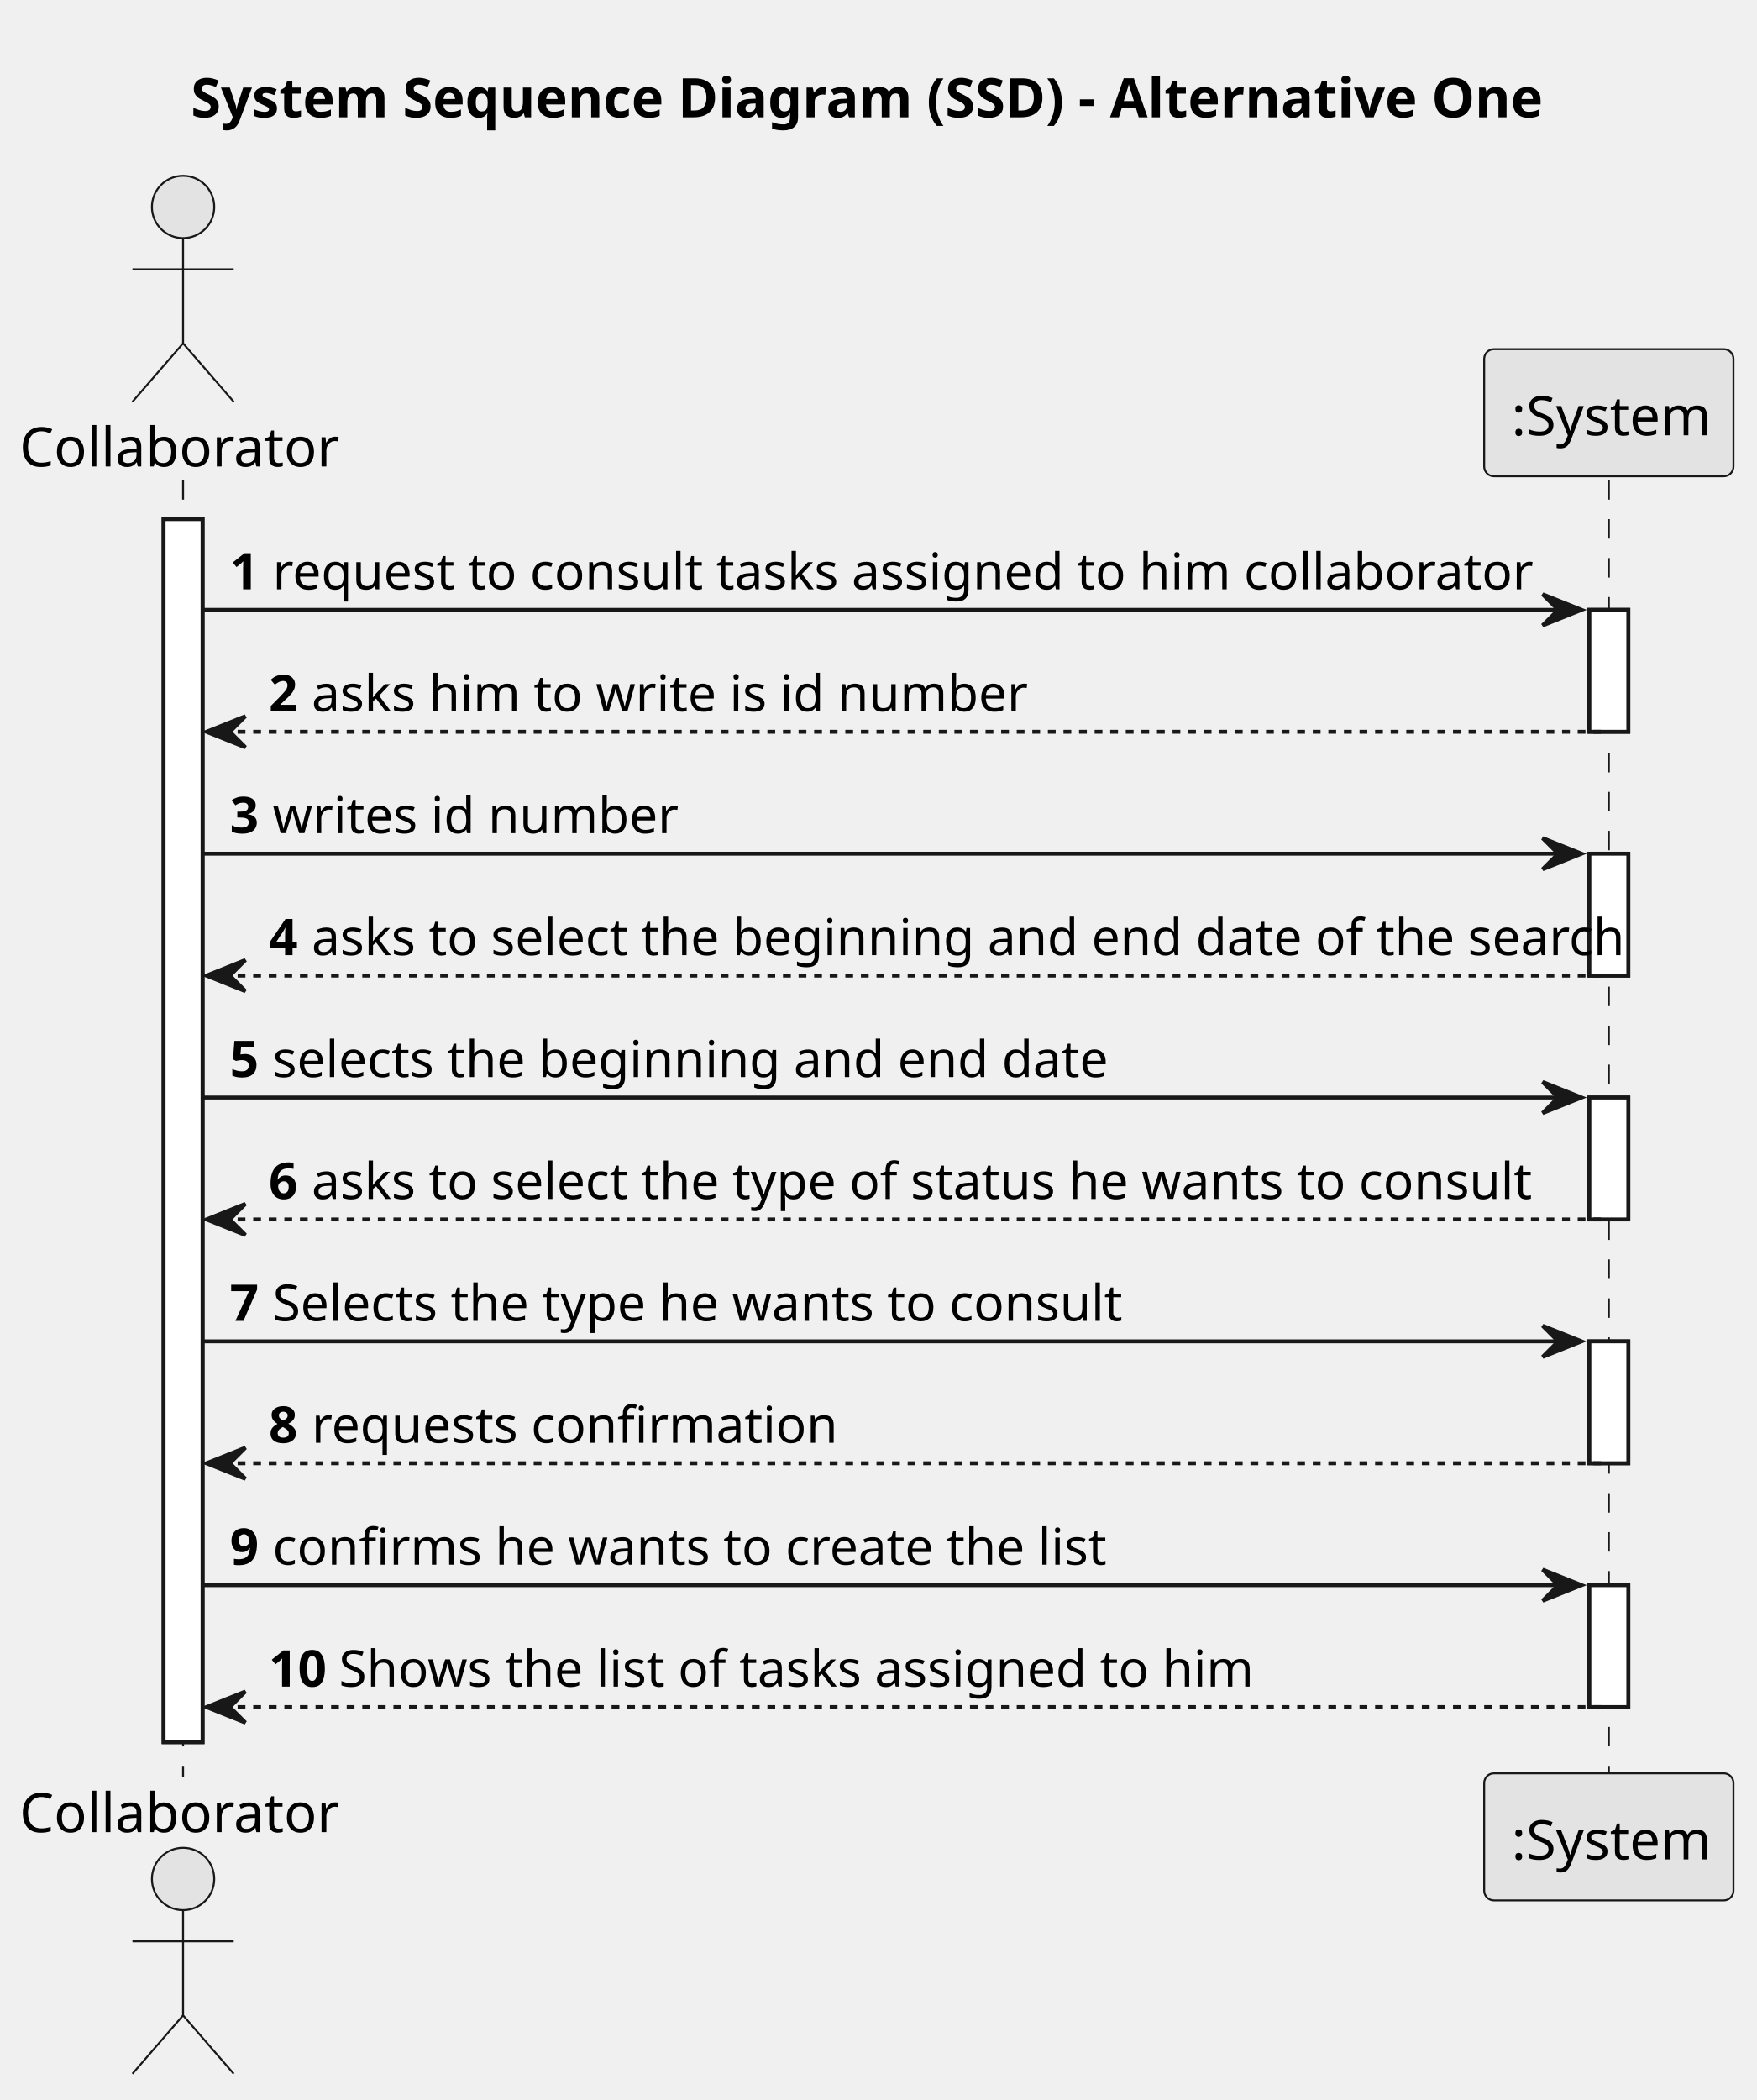
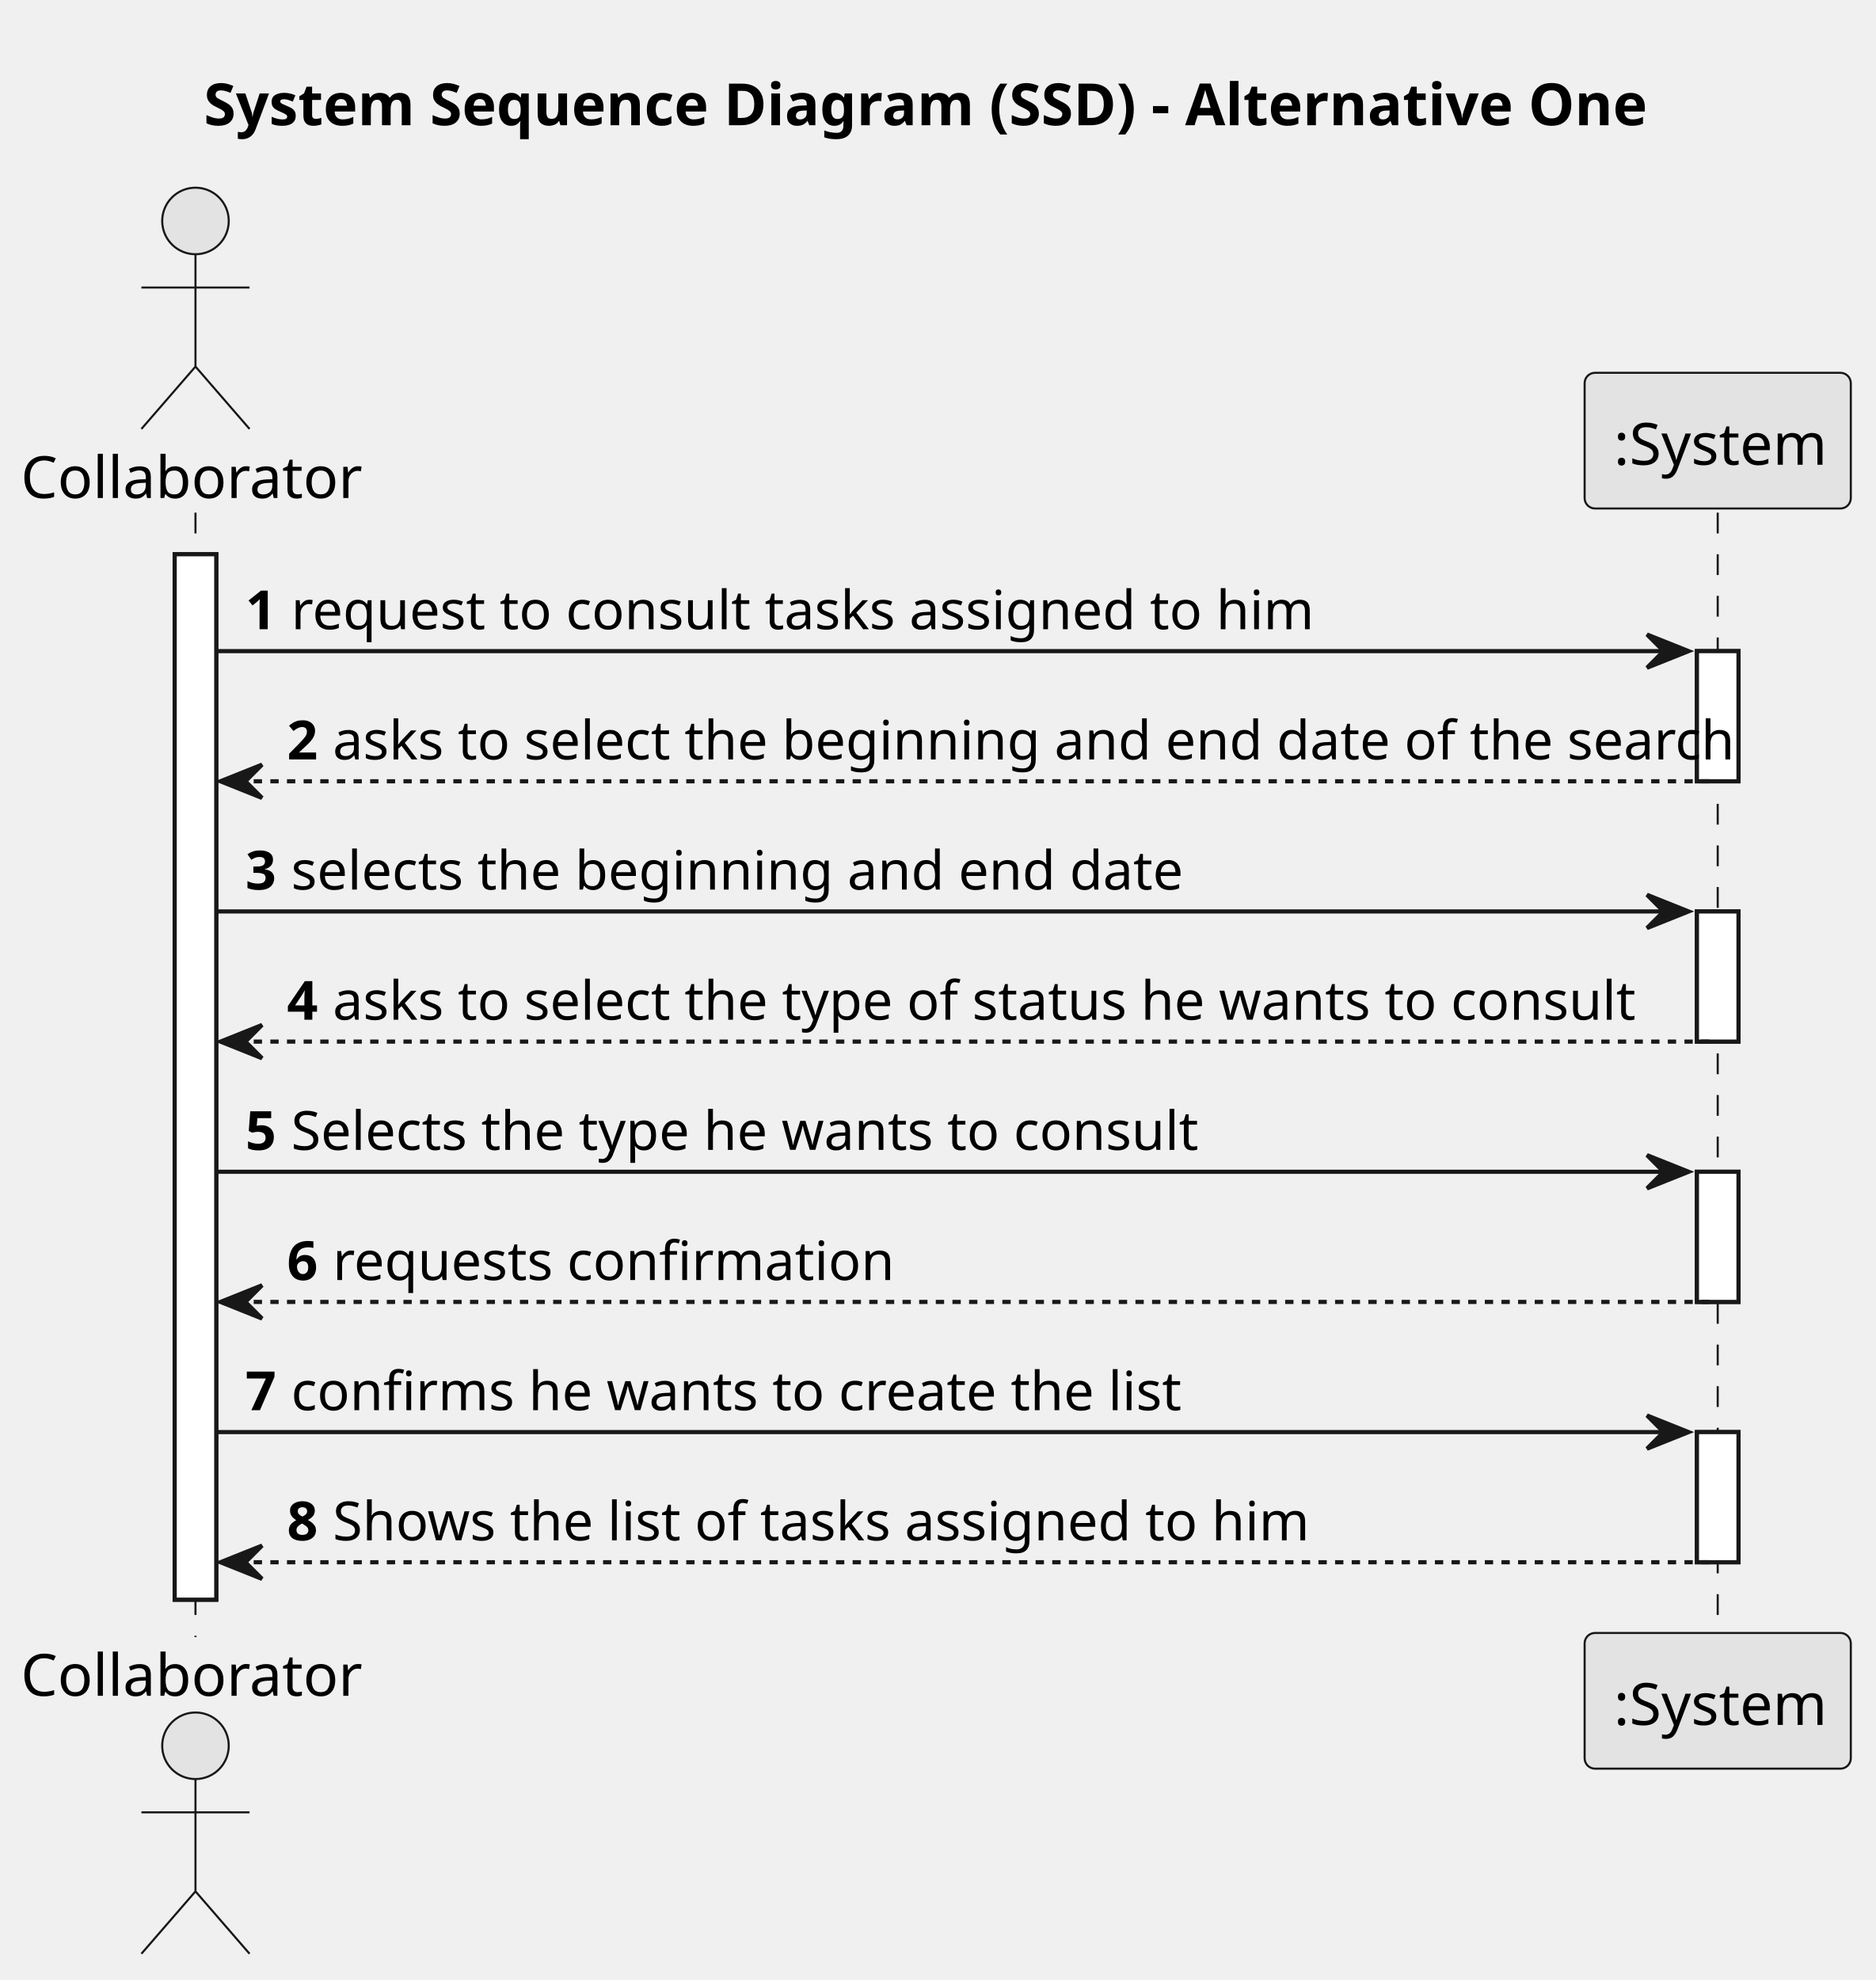
- <svg xmlns="http://www.w3.org/2000/svg" contentStyleType="text/css" height="539px" preserveAspectRatio="none" style="width:451px;height:539px;background:#FFFFFF;" version="1.1" viewBox="0 0 451 539" width="451px" zoomAndPan="magnify">
+ <svg xmlns="http://www.w3.org/2000/svg" contentStyleType="text/css" height="476px" preserveAspectRatio="none" style="width:451px;height:476px;background:#FFFFFF;" version="1.1" viewBox="0 0 451 476" width="451px" zoomAndPan="magnify">
  <defs />
  <g>
    <text fill="#000000" font-family="sans-serif" font-size="14" font-weight="bold" lengthAdjust="spacing" textLength="351" x="49" y="30.107">System Sequence Diagram (SSD) - Alternative One</text>
-     <rect fill="#FFFFFF" height="313.91" style="stroke:#181818;stroke-width:1.0;" width="10" x="42" y="133.242" />
+     <rect fill="#FFFFFF" height="251.328" style="stroke:#181818;stroke-width:1.0;" width="10" x="42" y="133.242" />
    <rect fill="#FFFFFF" height="31.291" style="stroke:#181818;stroke-width:1.0;" width="10" x="408" y="156.533" />
    <rect fill="#FFFFFF" height="31.291" style="stroke:#181818;stroke-width:1.0;" width="10" x="408" y="219.115" />
    <rect fill="#FFFFFF" height="31.291" style="stroke:#181818;stroke-width:1.0;" width="10" x="408" y="281.697" />
    <rect fill="#FFFFFF" height="31.291" style="stroke:#181818;stroke-width:1.0;" width="10" x="408" y="344.279" />
-     <rect fill="#FFFFFF" height="31.291" style="stroke:#181818;stroke-width:1.0;" width="10" x="408" y="406.861" />
-     <line style="stroke:#181818;stroke-width:0.5;stroke-dasharray:5.0,5.0;" x1="47" x2="47" y1="123.242" y2="456.152" />
-     <line style="stroke:#181818;stroke-width:0.5;stroke-dasharray:5.0,5.0;" x1="413" x2="413" y1="123.242" y2="456.152" />
+     <line style="stroke:#181818;stroke-width:0.5;stroke-dasharray:5.0,5.0;" x1="47" x2="47" y1="123.242" y2="393.57" />
+     <line style="stroke:#181818;stroke-width:0.5;stroke-dasharray:5.0,5.0;" x1="413" x2="413" y1="123.242" y2="393.57" />
    <text fill="#000000" font-family="sans-serif" font-size="14" lengthAdjust="spacing" textLength="78" x="5" y="119.728">Collaborator</text>
    <ellipse cx="47" cy="53.121" fill="#E3E3E3" rx="8" ry="8" style="stroke:#181818;stroke-width:0.5;" />
    <path d="M47,61.121 L47,88.121 M34,69.121 L60,69.121 M47,88.121 L34,103.121 M47,88.121 L60,103.121 " fill="none" style="stroke:#181818;stroke-width:0.5;" />
-     <text fill="#000000" font-family="sans-serif" font-size="14" lengthAdjust="spacing" textLength="78" x="5" y="470.26">Collaborator</text>
-     <ellipse cx="47" cy="482.273" fill="#E3E3E3" rx="8" ry="8" style="stroke:#181818;stroke-width:0.5;" />
-     <path d="M47,490.273 L47,517.273 M34,498.273 L60,498.273 M47,517.273 L34,532.273 M47,517.273 L60,532.273 " fill="none" style="stroke:#181818;stroke-width:0.5;" />
+     <text fill="#000000" font-family="sans-serif" font-size="14" lengthAdjust="spacing" textLength="78" x="5" y="407.678">Collaborator</text>
+     <ellipse cx="47" cy="419.691" fill="#E3E3E3" rx="8" ry="8" style="stroke:#181818;stroke-width:0.5;" />
+     <path d="M47,427.691 L47,454.691 M34,435.691 L60,435.691 M47,454.691 L34,469.691 M47,454.691 L60,469.691 " fill="none" style="stroke:#181818;stroke-width:0.5;" />
    <rect fill="#E3E3E3" height="32.621" rx="2.5" ry="2.5" style="stroke:#181818;stroke-width:0.5;" width="64" x="381" y="89.621" />
    <text fill="#000000" font-family="sans-serif" font-size="14" lengthAdjust="spacing" textLength="50" x="388" y="111.728">:System</text>
-     <rect fill="#E3E3E3" height="32.621" rx="2.5" ry="2.5" style="stroke:#181818;stroke-width:0.5;" width="64" x="381" y="455.152" />
-     <text fill="#000000" font-family="sans-serif" font-size="14" lengthAdjust="spacing" textLength="50" x="388" y="477.26">:System</text>
-     <rect fill="#FFFFFF" height="313.91" style="stroke:#181818;stroke-width:1.0;" width="10" x="42" y="133.242" />
+     <rect fill="#E3E3E3" height="32.621" rx="2.5" ry="2.5" style="stroke:#181818;stroke-width:0.5;" width="64" x="381" y="392.57" />
+     <text fill="#000000" font-family="sans-serif" font-size="14" lengthAdjust="spacing" textLength="50" x="388" y="414.678">:System</text>
+     <rect fill="#FFFFFF" height="251.328" style="stroke:#181818;stroke-width:1.0;" width="10" x="42" y="133.242" />
    <rect fill="#FFFFFF" height="31.291" style="stroke:#181818;stroke-width:1.0;" width="10" x="408" y="156.533" />
    <rect fill="#FFFFFF" height="31.291" style="stroke:#181818;stroke-width:1.0;" width="10" x="408" y="219.115" />
    <rect fill="#FFFFFF" height="31.291" style="stroke:#181818;stroke-width:1.0;" width="10" x="408" y="281.697" />
    <rect fill="#FFFFFF" height="31.291" style="stroke:#181818;stroke-width:1.0;" width="10" x="408" y="344.279" />
-     <rect fill="#FFFFFF" height="31.291" style="stroke:#181818;stroke-width:1.0;" width="10" x="408" y="406.861" />
    <polygon fill="#181818" points="396,152.533,406,156.533,396,160.533,400,156.533" style="stroke:#181818;stroke-width:1.0;" />
    <line style="stroke:#181818;stroke-width:1.0;" x1="52" x2="402" y1="156.533" y2="156.533" />
    <text fill="#000000" font-family="sans-serif" font-size="13" font-weight="bold" lengthAdjust="spacing" textLength="7" x="59" y="151.27">1</text>
-     <text fill="#000000" font-family="sans-serif" font-size="13" lengthAdjust="spacing" textLength="307" x="70" y="151.27">request to consult tasks assigned to him collaborator</text>
+     <text fill="#000000" font-family="sans-serif" font-size="13" lengthAdjust="spacing" textLength="236" x="70" y="151.27">request to consult tasks assigned to him</text>
    <polygon fill="#181818" points="63,183.824,53,187.824,63,191.824,59,187.824" style="stroke:#181818;stroke-width:1.0;" />
    <line style="stroke:#181818;stroke-width:1.0;stroke-dasharray:2.0,2.0;" x1="57" x2="412" y1="187.824" y2="187.824" />
    <text fill="#000000" font-family="sans-serif" font-size="13" font-weight="bold" lengthAdjust="spacing" textLength="7" x="69" y="182.561">2</text>
-     <text fill="#000000" font-family="sans-serif" font-size="13" lengthAdjust="spacing" textLength="174" x="80" y="182.561">asks him to write is id number</text>
+     <text fill="#000000" font-family="sans-serif" font-size="13" lengthAdjust="spacing" textLength="321" x="80" y="182.561">asks to select the beginning and end date of the search</text>
    <polygon fill="#181818" points="396,215.115,406,219.115,396,223.115,400,219.115" style="stroke:#181818;stroke-width:1.0;" />
    <line style="stroke:#181818;stroke-width:1.0;" x1="52" x2="402" y1="219.115" y2="219.115" />
    <text fill="#000000" font-family="sans-serif" font-size="13" font-weight="bold" lengthAdjust="spacing" textLength="7" x="59" y="213.852">3</text>
-     <text fill="#000000" font-family="sans-serif" font-size="13" lengthAdjust="spacing" textLength="95" x="70" y="213.852">writes id number</text>
+     <text fill="#000000" font-family="sans-serif" font-size="13" lengthAdjust="spacing" textLength="202" x="70" y="213.852">selects the beginning and end date</text>
    <polygon fill="#181818" points="63,246.406,53,250.406,63,254.406,59,250.406" style="stroke:#181818;stroke-width:1.0;" />
    <line style="stroke:#181818;stroke-width:1.0;stroke-dasharray:2.0,2.0;" x1="57" x2="412" y1="250.406" y2="250.406" />
    <text fill="#000000" font-family="sans-serif" font-size="13" font-weight="bold" lengthAdjust="spacing" textLength="7" x="69" y="245.144">4</text>
-     <text fill="#000000" font-family="sans-serif" font-size="13" lengthAdjust="spacing" textLength="321" x="80" y="245.144">asks to select the beginning and end date of the search</text>
+     <text fill="#000000" font-family="sans-serif" font-size="13" lengthAdjust="spacing" textLength="304" x="80" y="245.144">asks to select the type of status he wants to consult</text>
    <polygon fill="#181818" points="396,277.697,406,281.697,396,285.697,400,281.697" style="stroke:#181818;stroke-width:1.0;" />
    <line style="stroke:#181818;stroke-width:1.0;" x1="52" x2="402" y1="281.697" y2="281.697" />
    <text fill="#000000" font-family="sans-serif" font-size="13" font-weight="bold" lengthAdjust="spacing" textLength="7" x="59" y="276.435">5</text>
-     <text fill="#000000" font-family="sans-serif" font-size="13" lengthAdjust="spacing" textLength="202" x="70" y="276.435">selects the beginning and end date</text>
+     <text fill="#000000" font-family="sans-serif" font-size="13" lengthAdjust="spacing" textLength="212" x="70" y="276.435">Selects the type he wants to consult</text>
    <polygon fill="#181818" points="63,308.988,53,312.988,63,316.988,59,312.988" style="stroke:#181818;stroke-width:1.0;" />
    <line style="stroke:#181818;stroke-width:1.0;stroke-dasharray:2.0,2.0;" x1="57" x2="412" y1="312.988" y2="312.988" />
    <text fill="#000000" font-family="sans-serif" font-size="13" font-weight="bold" lengthAdjust="spacing" textLength="7" x="69" y="307.726">6</text>
-     <text fill="#000000" font-family="sans-serif" font-size="13" lengthAdjust="spacing" textLength="304" x="80" y="307.726">asks to select the type of status he wants to consult</text>
+     <text fill="#000000" font-family="sans-serif" font-size="13" lengthAdjust="spacing" textLength="124" x="80" y="307.726">requests confirmation</text>
    <polygon fill="#181818" points="396,340.279,406,344.279,396,348.279,400,344.279" style="stroke:#181818;stroke-width:1.0;" />
    <line style="stroke:#181818;stroke-width:1.0;" x1="52" x2="402" y1="344.279" y2="344.279" />
    <text fill="#000000" font-family="sans-serif" font-size="13" font-weight="bold" lengthAdjust="spacing" textLength="7" x="59" y="339.017">7</text>
-     <text fill="#000000" font-family="sans-serif" font-size="13" lengthAdjust="spacing" textLength="212" x="70" y="339.017">Selects the type he wants to consult</text>
+     <text fill="#000000" font-family="sans-serif" font-size="13" lengthAdjust="spacing" textLength="203" x="70" y="339.017">confirms he wants to create the list</text>
    <polygon fill="#181818" points="63,371.57,53,375.57,63,379.57,59,375.57" style="stroke:#181818;stroke-width:1.0;" />
    <line style="stroke:#181818;stroke-width:1.0;stroke-dasharray:2.0,2.0;" x1="57" x2="412" y1="375.57" y2="375.57" />
    <text fill="#000000" font-family="sans-serif" font-size="13" font-weight="bold" lengthAdjust="spacing" textLength="7" x="69" y="370.308">8</text>
-     <text fill="#000000" font-family="sans-serif" font-size="13" lengthAdjust="spacing" textLength="124" x="80" y="370.308">requests confirmation</text>
-     <polygon fill="#181818" points="396,402.861,406,406.861,396,410.861,400,406.861" style="stroke:#181818;stroke-width:1.0;" />
-     <line style="stroke:#181818;stroke-width:1.0;" x1="52" x2="402" y1="406.861" y2="406.861" />
-     <text fill="#000000" font-family="sans-serif" font-size="13" font-weight="bold" lengthAdjust="spacing" textLength="7" x="59" y="401.599">9</text>
-     <text fill="#000000" font-family="sans-serif" font-size="13" lengthAdjust="spacing" textLength="203" x="70" y="401.599">confirms he wants to create the list</text>
-     <polygon fill="#181818" points="63,434.152,53,438.152,63,442.152,59,438.152" style="stroke:#181818;stroke-width:1.0;" />
-     <line style="stroke:#181818;stroke-width:1.0;stroke-dasharray:2.0,2.0;" x1="57" x2="412" y1="438.152" y2="438.152" />
-     <text fill="#000000" font-family="sans-serif" font-size="13" font-weight="bold" lengthAdjust="spacing" textLength="14" x="69" y="432.89">10</text>
-     <text fill="#000000" font-family="sans-serif" font-size="13" lengthAdjust="spacing" textLength="228" x="87" y="432.89">Shows the list of tasks assigned to him</text>
+     <text fill="#000000" font-family="sans-serif" font-size="13" lengthAdjust="spacing" textLength="228" x="80" y="370.308">Shows the list of tasks assigned to him</text>
  </g>
</svg>
